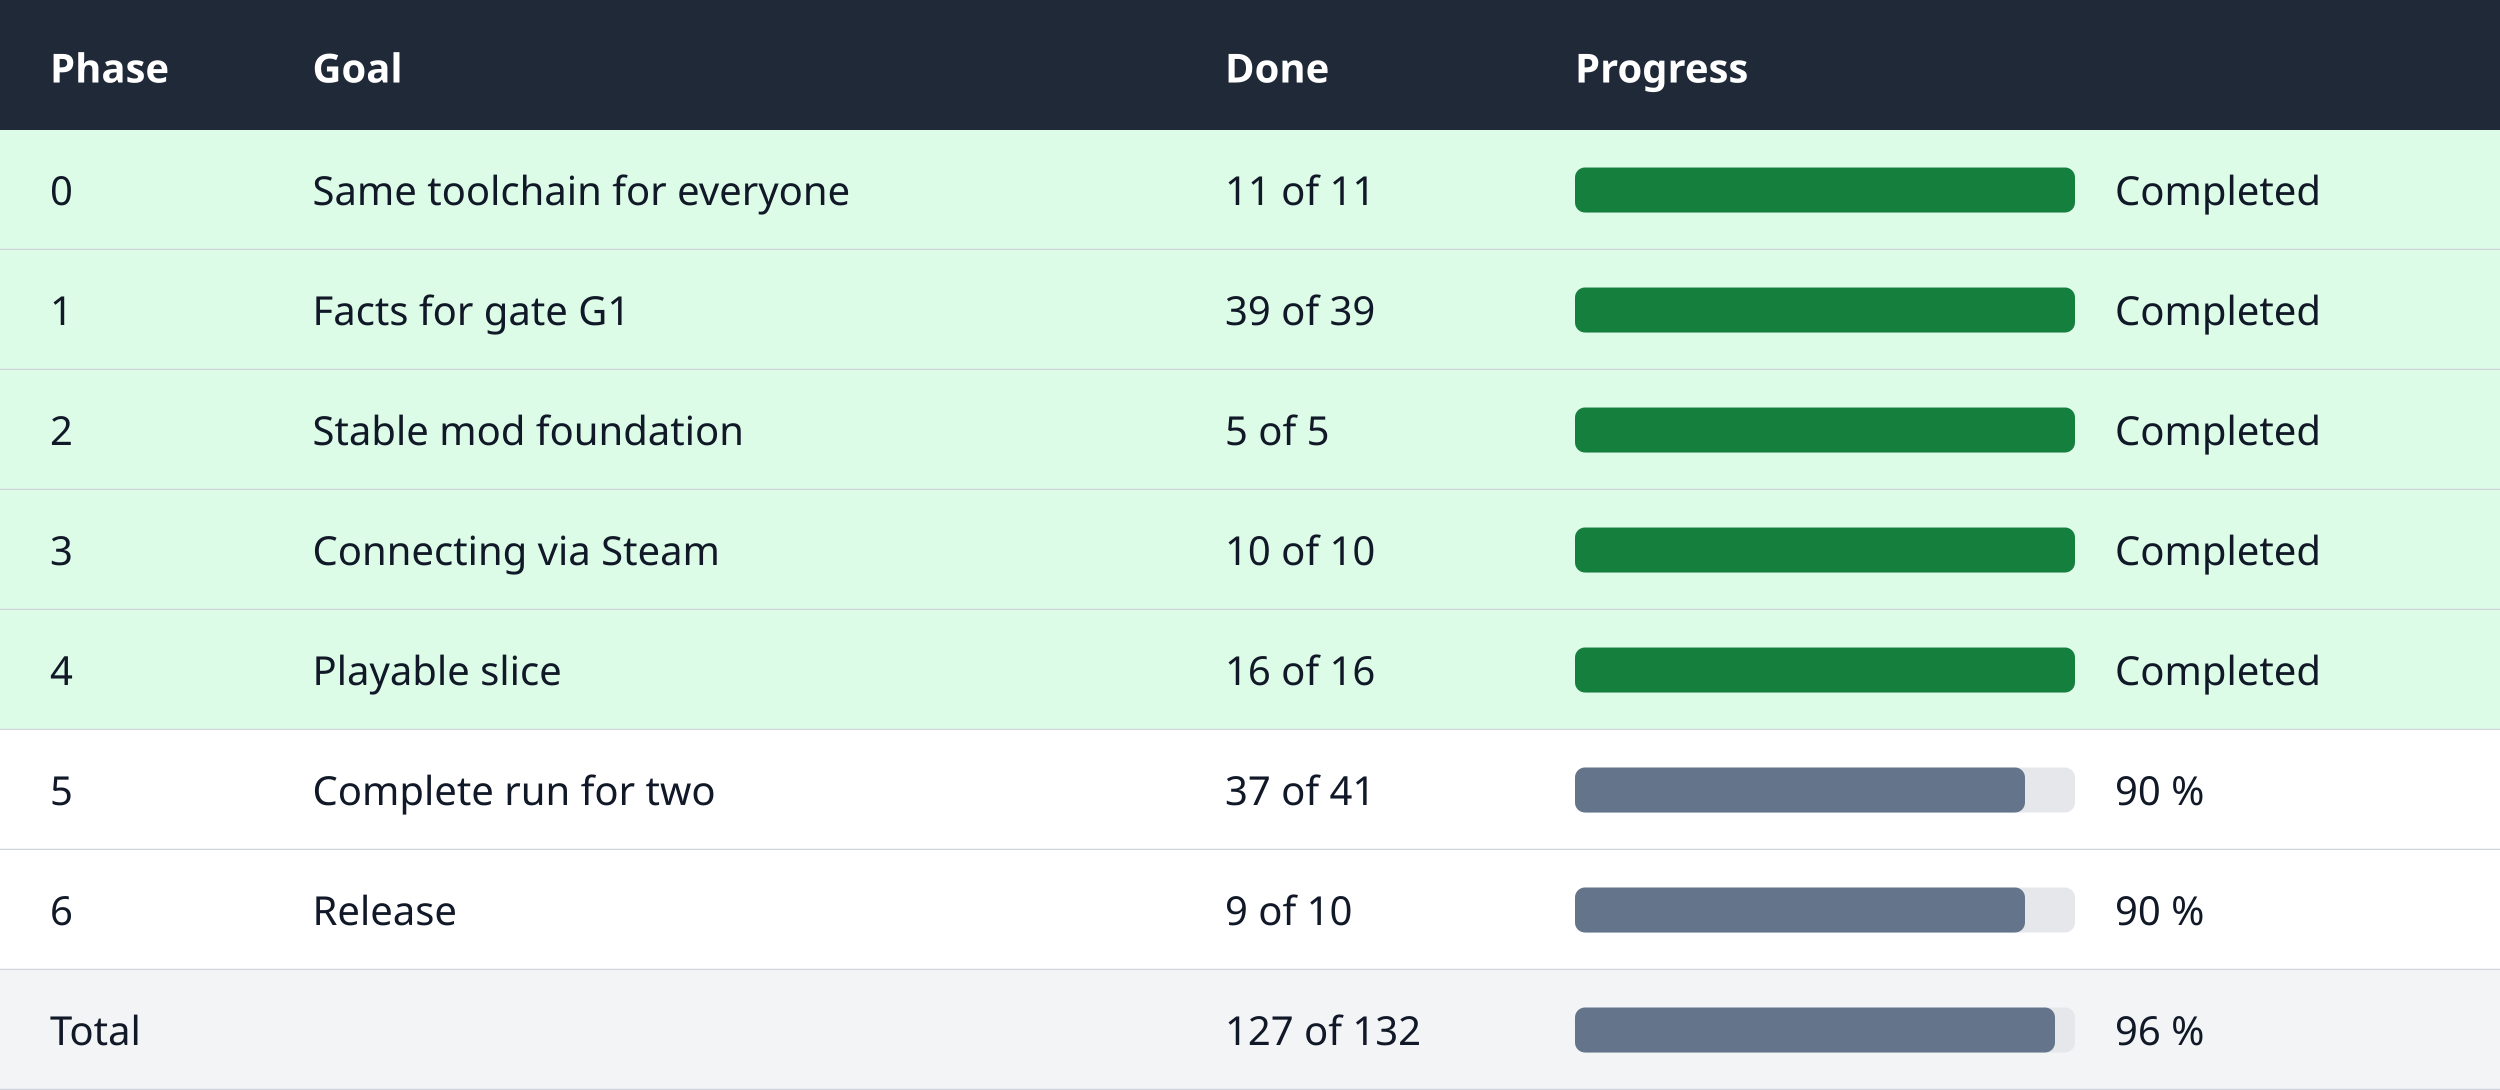
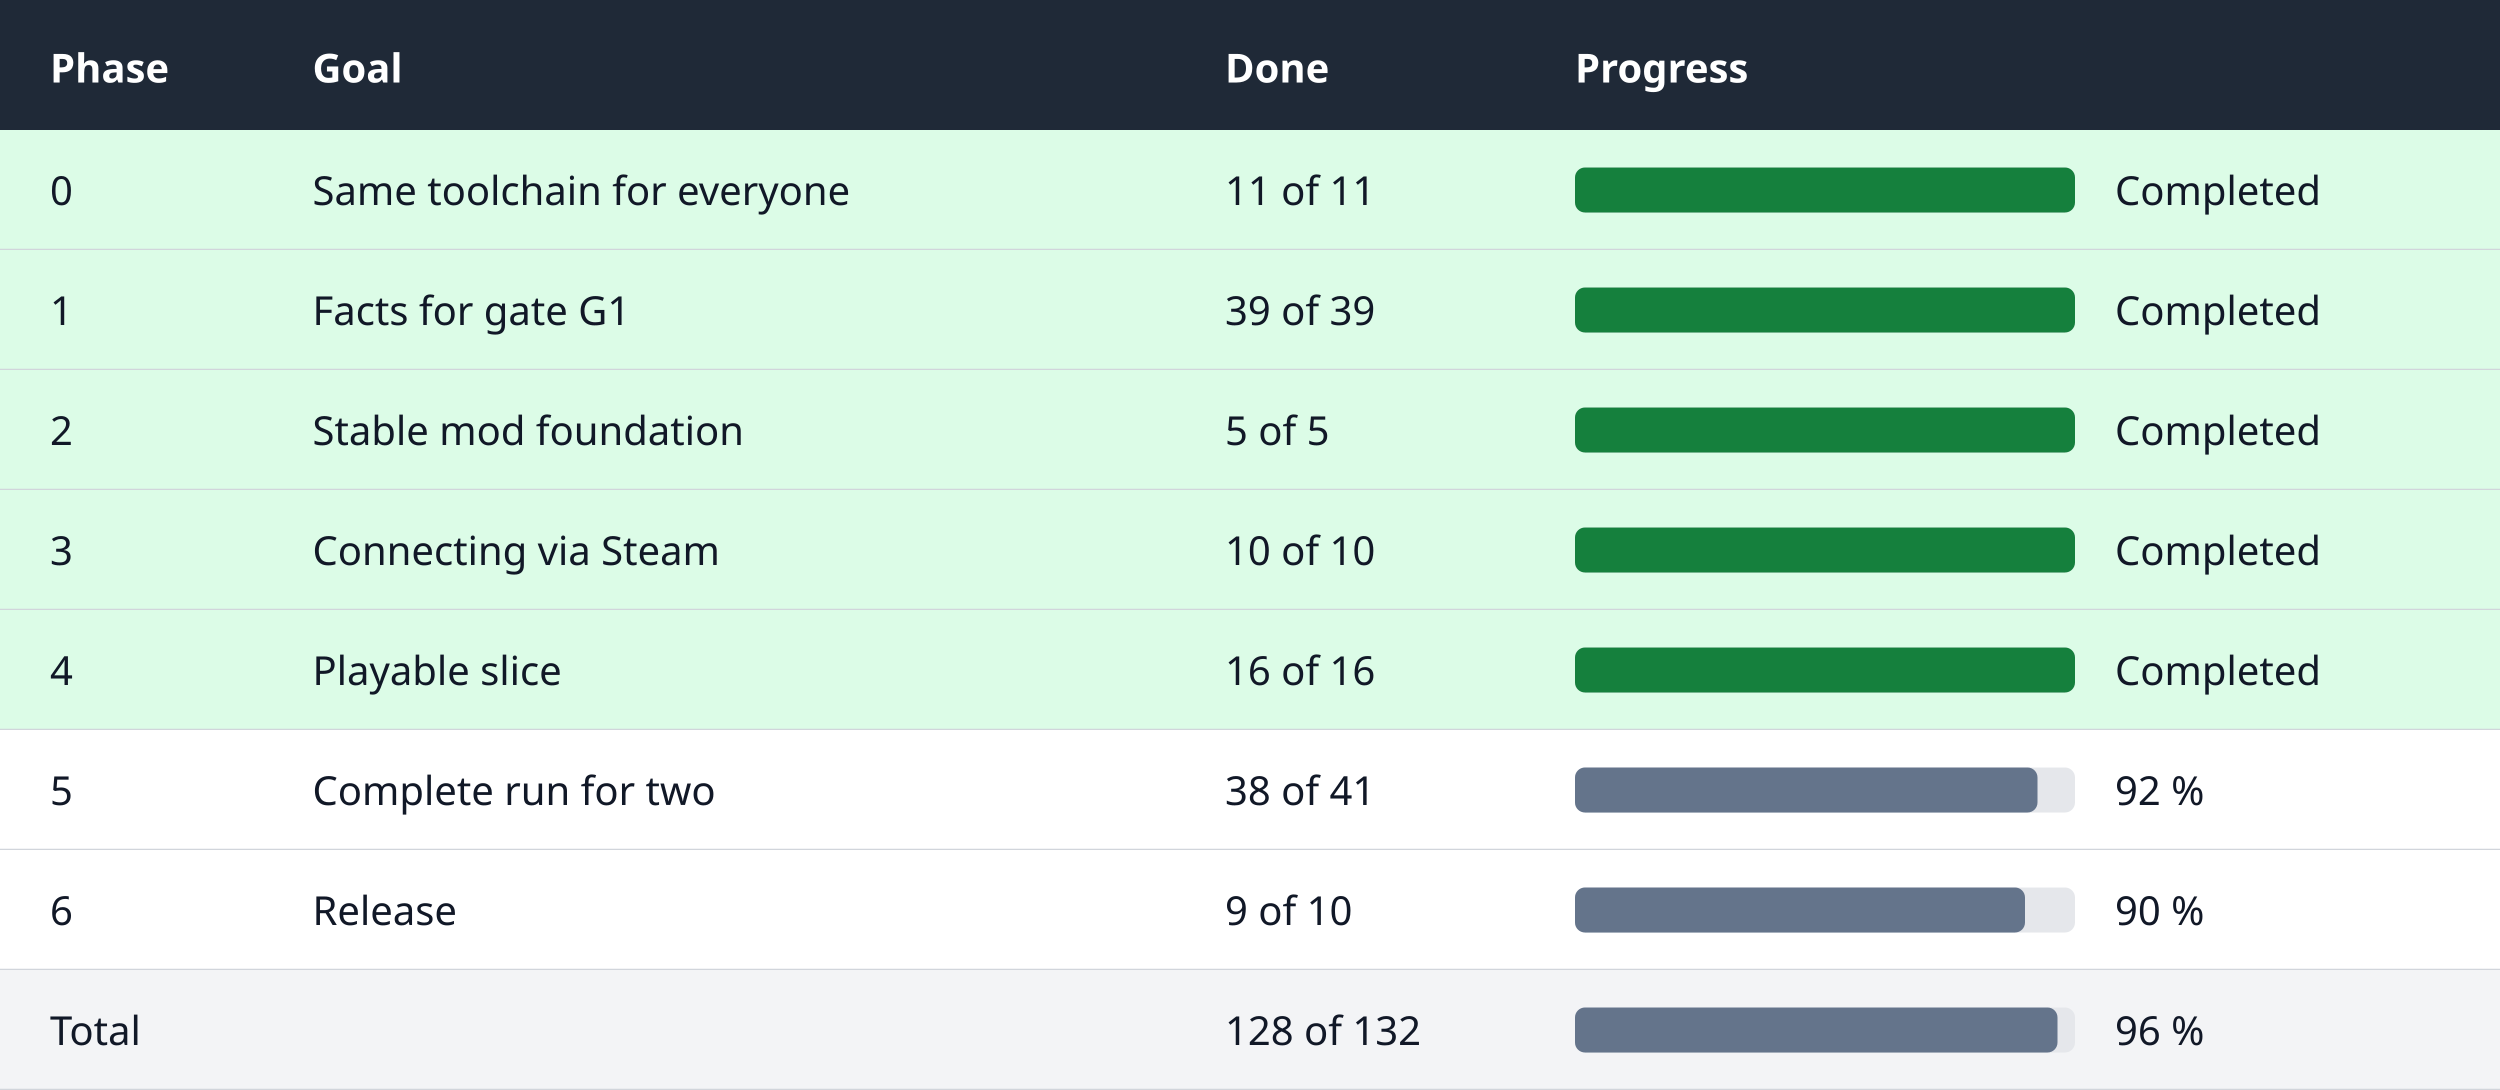
<svg xmlns="http://www.w3.org/2000/svg" width="1000" height="436" viewBox="0 0 1000 436" role="img" aria-labelledby="title desc">
  <g font-family="Segoe UI, sans-serif" font-size="16" fill="#111827">
    <rect width="1000" height="52" fill="#1f2937" />
    <text x="20" y="33" fill="#ffffff" font-weight="600">Phase</text>
    <text x="125" y="33" fill="#ffffff" font-weight="600">Goal</text>
    <text x="490" y="33" fill="#ffffff" font-weight="600">Done</text>
    <text x="630" y="33" fill="#ffffff" font-weight="600">Progress</text>
    <g id="phase-0">
      <rect y="52" width="1000" height="48" fill="#dcfce7" />
      <path d="M0 100H1000" stroke="#d1d5db" />
      <text x="20" y="82">0</text>
      <text x="125" y="82">Same toolchain for everyone</text>
      <text x="490" y="82">11 of 11</text>
      <rect x="630" y="67" width="200" height="18" rx="4" fill="#e5e7eb" />
      <rect x="630" y="67" width="200" height="18" rx="4" fill="#15803d" />
      <text x="846" y="82">Completed</text>
    </g>
    <g id="phase-1">
      <rect y="100" width="1000" height="48" fill="#dcfce7" />
      <path d="M0 148H1000" stroke="#d1d5db" />
      <text x="20" y="130">1</text>
      <text x="125" y="130">Facts for gate G1</text>
      <text x="490" y="130">39 of 39</text>
      <rect x="630" y="115" width="200" height="18" rx="4" fill="#e5e7eb" />
      <rect x="630" y="115" width="200" height="18" rx="4" fill="#15803d" />
      <text x="846" y="130">Completed</text>
    </g>
    <g id="phase-2">
      <rect y="148" width="1000" height="48" fill="#dcfce7" />
      <path d="M0 196H1000" stroke="#d1d5db" />
      <text x="20" y="178">2</text>
      <text x="125" y="178">Stable mod foundation</text>
      <text x="490" y="178">5 of 5</text>
      <rect x="630" y="163" width="200" height="18" rx="4" fill="#e5e7eb" />
      <rect x="630" y="163" width="200" height="18" rx="4" fill="#15803d" />
      <text x="846" y="178">Completed</text>
    </g>
    <g id="phase-3">
      <rect y="196" width="1000" height="48" fill="#dcfce7" />
      <path d="M0 244H1000" stroke="#d1d5db" />
      <text x="20" y="226">3</text>
      <text x="125" y="226">Connecting via Steam</text>
      <text x="490" y="226">10 of 10</text>
      <rect x="630" y="211" width="200" height="18" rx="4" fill="#e5e7eb" />
      <rect x="630" y="211" width="200" height="18" rx="4" fill="#15803d" />
      <text x="846" y="226">Completed</text>
    </g>
    <g id="phase-4">
      <rect y="244" width="1000" height="48" fill="#dcfce7" />
      <path d="M0 292H1000" stroke="#d1d5db" />
      <text x="20" y="274">4</text>
      <text x="125" y="274">Playable slice</text>
      <text x="490" y="274">16 of 16</text>
      <rect x="630" y="259" width="200" height="18" rx="4" fill="#e5e7eb" />
      <rect x="630" y="259" width="200" height="18" rx="4" fill="#15803d" />
      <text x="846" y="274">Completed</text>
    </g>
    <g id="phase-5">
      <rect y="292" width="1000" height="48" fill="#ffffff" />
      <path d="M0 340H1000" stroke="#d1d5db" />
      <text x="20" y="322">5</text>
      <text x="125" y="322">Complete run for two</text>
-       <text x="490" y="322">37 of 41</text>
+       <text x="490" y="322">38 of 41</text>
      <rect x="630" y="307" width="200" height="18" rx="4" fill="#e5e7eb" />
-       <rect x="630" y="307" width="180" height="18" rx="4" fill="#64748b" />
-       <text x="846" y="322">90 %</text>
+       <rect x="630" y="307" width="185" height="18" rx="4" fill="#64748b" />
+       <text x="846" y="322">92 %</text>
    </g>
    <g id="phase-6">
      <rect y="340" width="1000" height="48" fill="#ffffff" />
      <path d="M0 388H1000" stroke="#d1d5db" />
      <text x="20" y="370">6</text>
      <text x="125" y="370">Release</text>
      <text x="490" y="370">9 of 10</text>
      <rect x="630" y="355" width="200" height="18" rx="4" fill="#e5e7eb" />
      <rect x="630" y="355" width="180" height="18" rx="4" fill="#64748b" />
      <text x="846" y="370">90 %</text>
    </g>
    <g id="phase-total">
      <rect y="388" width="1000" height="48" fill="#f3f4f6" />
      <path d="M0 436H1000" stroke="#d1d5db" />
      <text x="20" y="418">Total</text>
      <text x="125" y="418" />
-       <text x="490" y="418">127 of 132</text>
+       <text x="490" y="418">128 of 132</text>
      <rect x="630" y="403" width="200" height="18" rx="4" fill="#e5e7eb" />
-       <rect x="630" y="403" width="192" height="18" rx="4" fill="#64748b" />
+       <rect x="630" y="403" width="193" height="18" rx="4" fill="#64748b" />
      <text x="846" y="418">96 %</text>
    </g>
  </g>
</svg>
